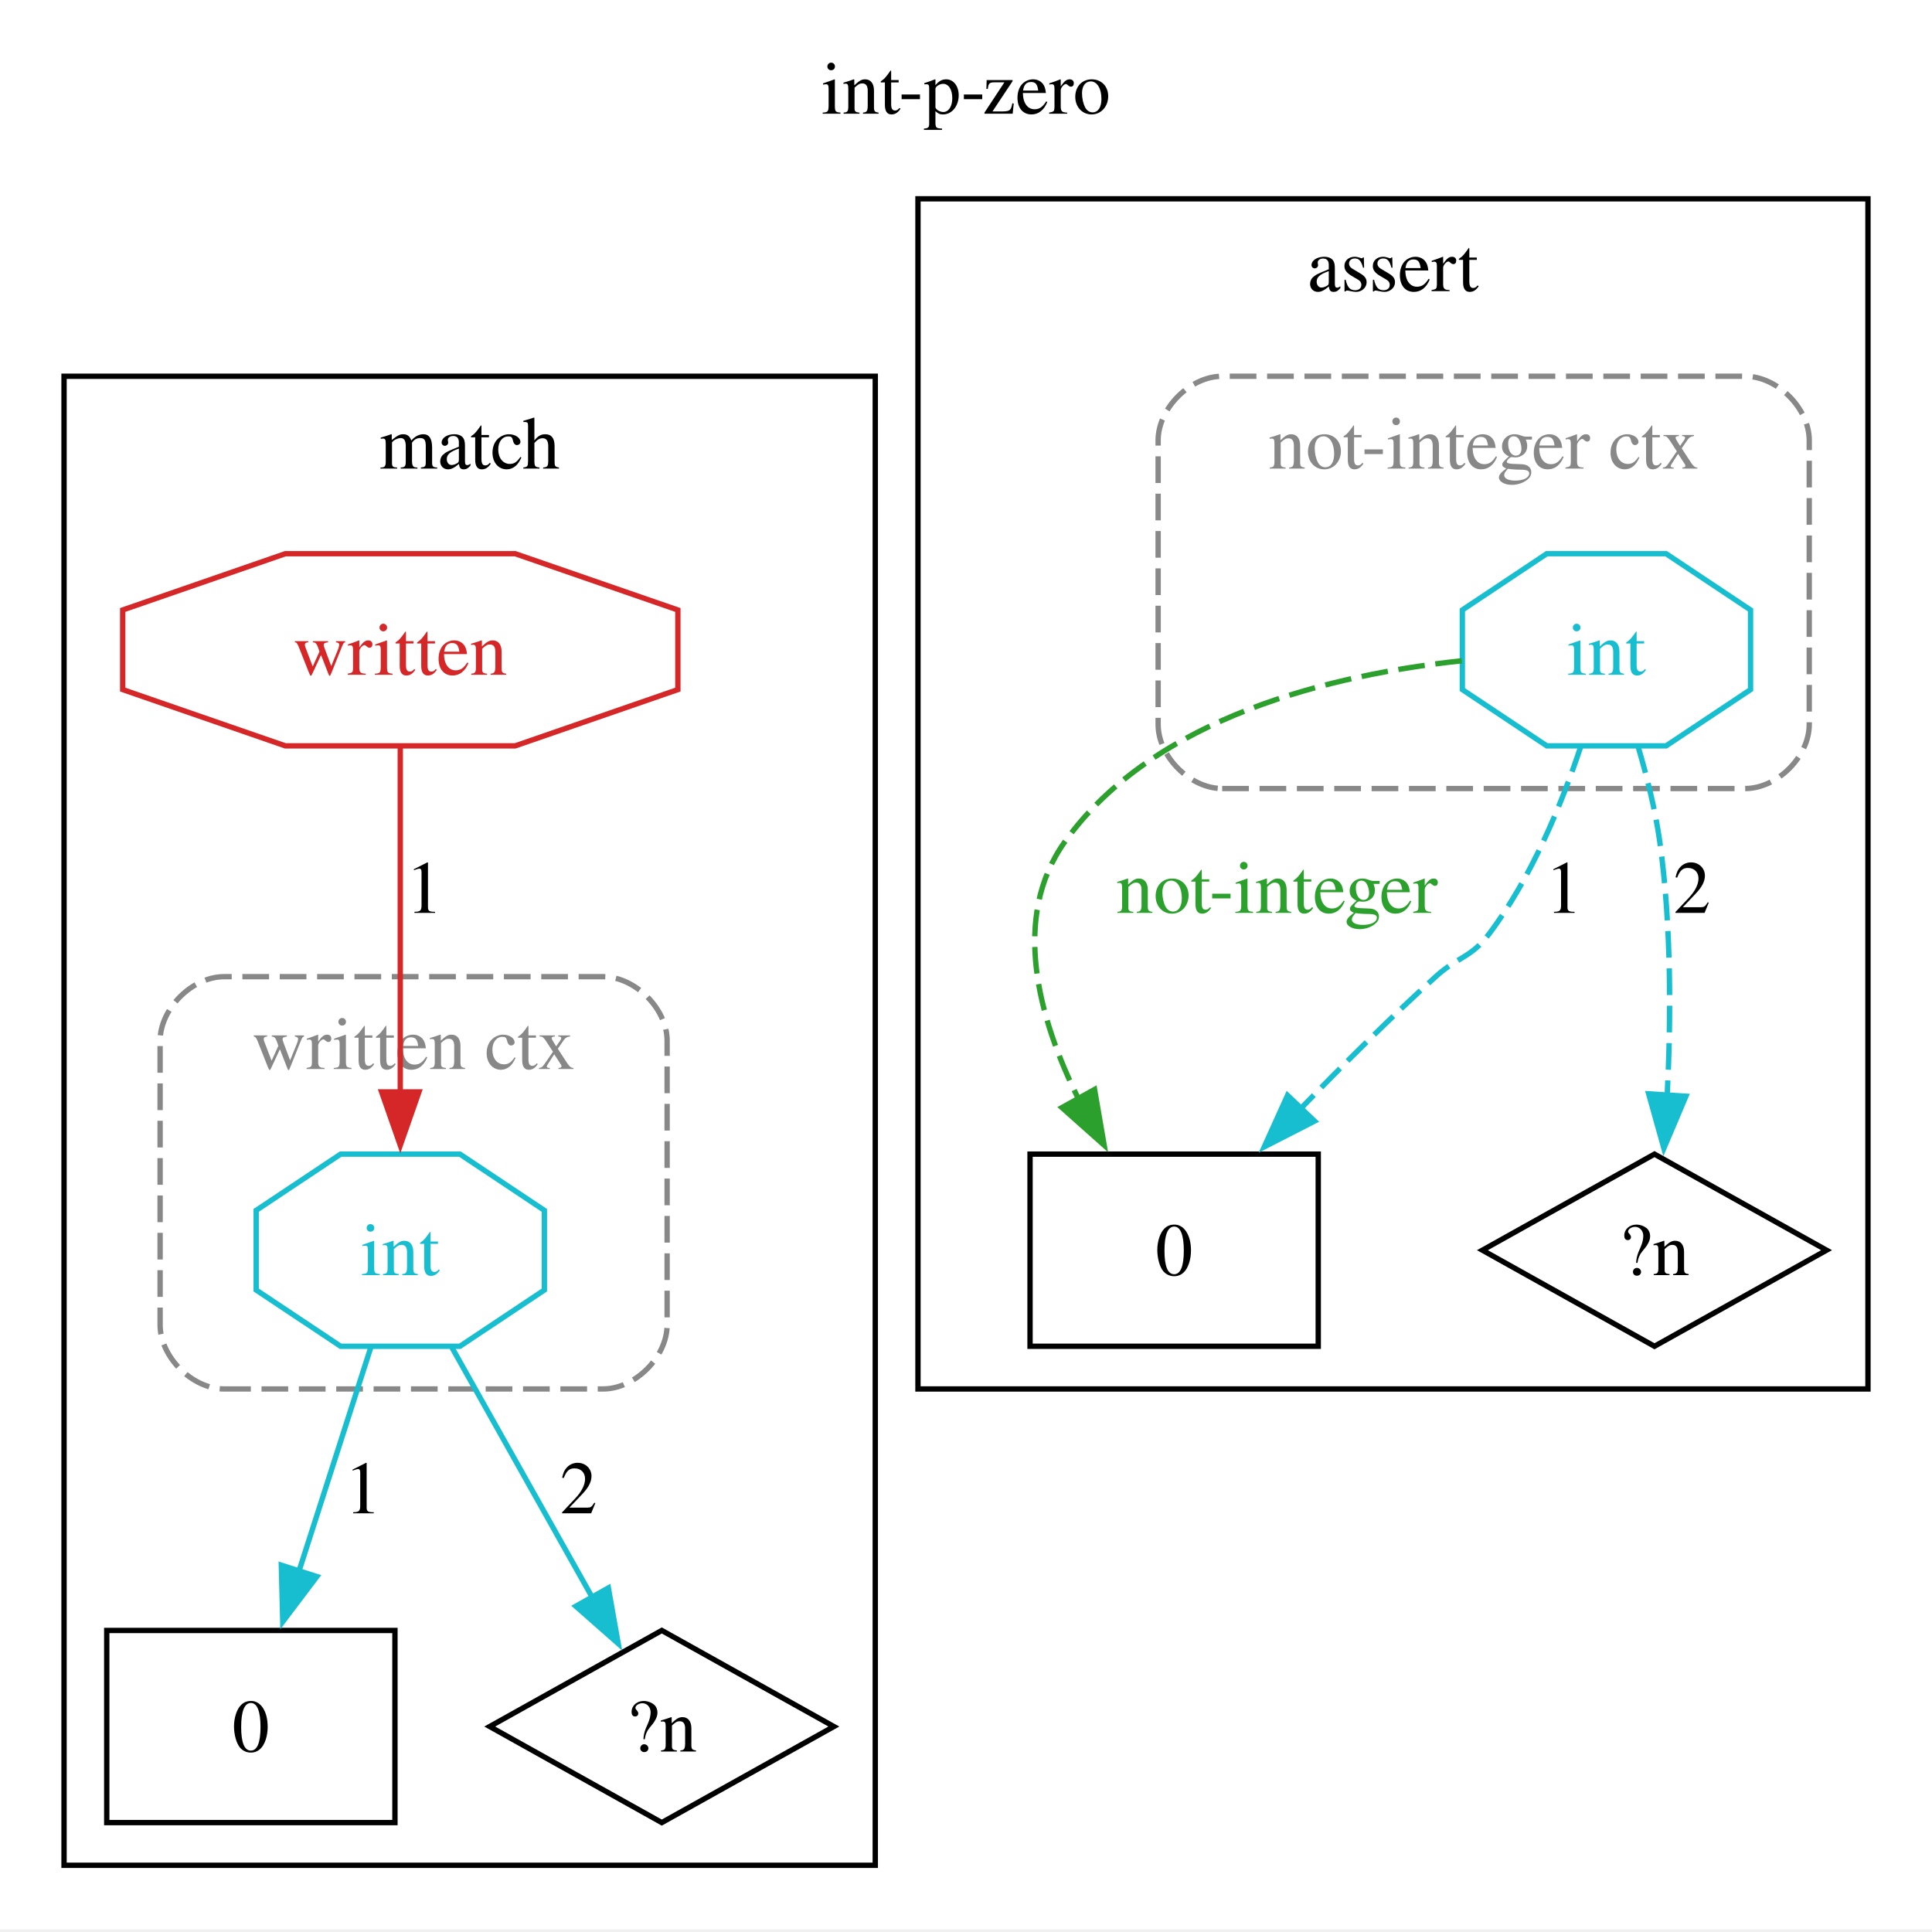
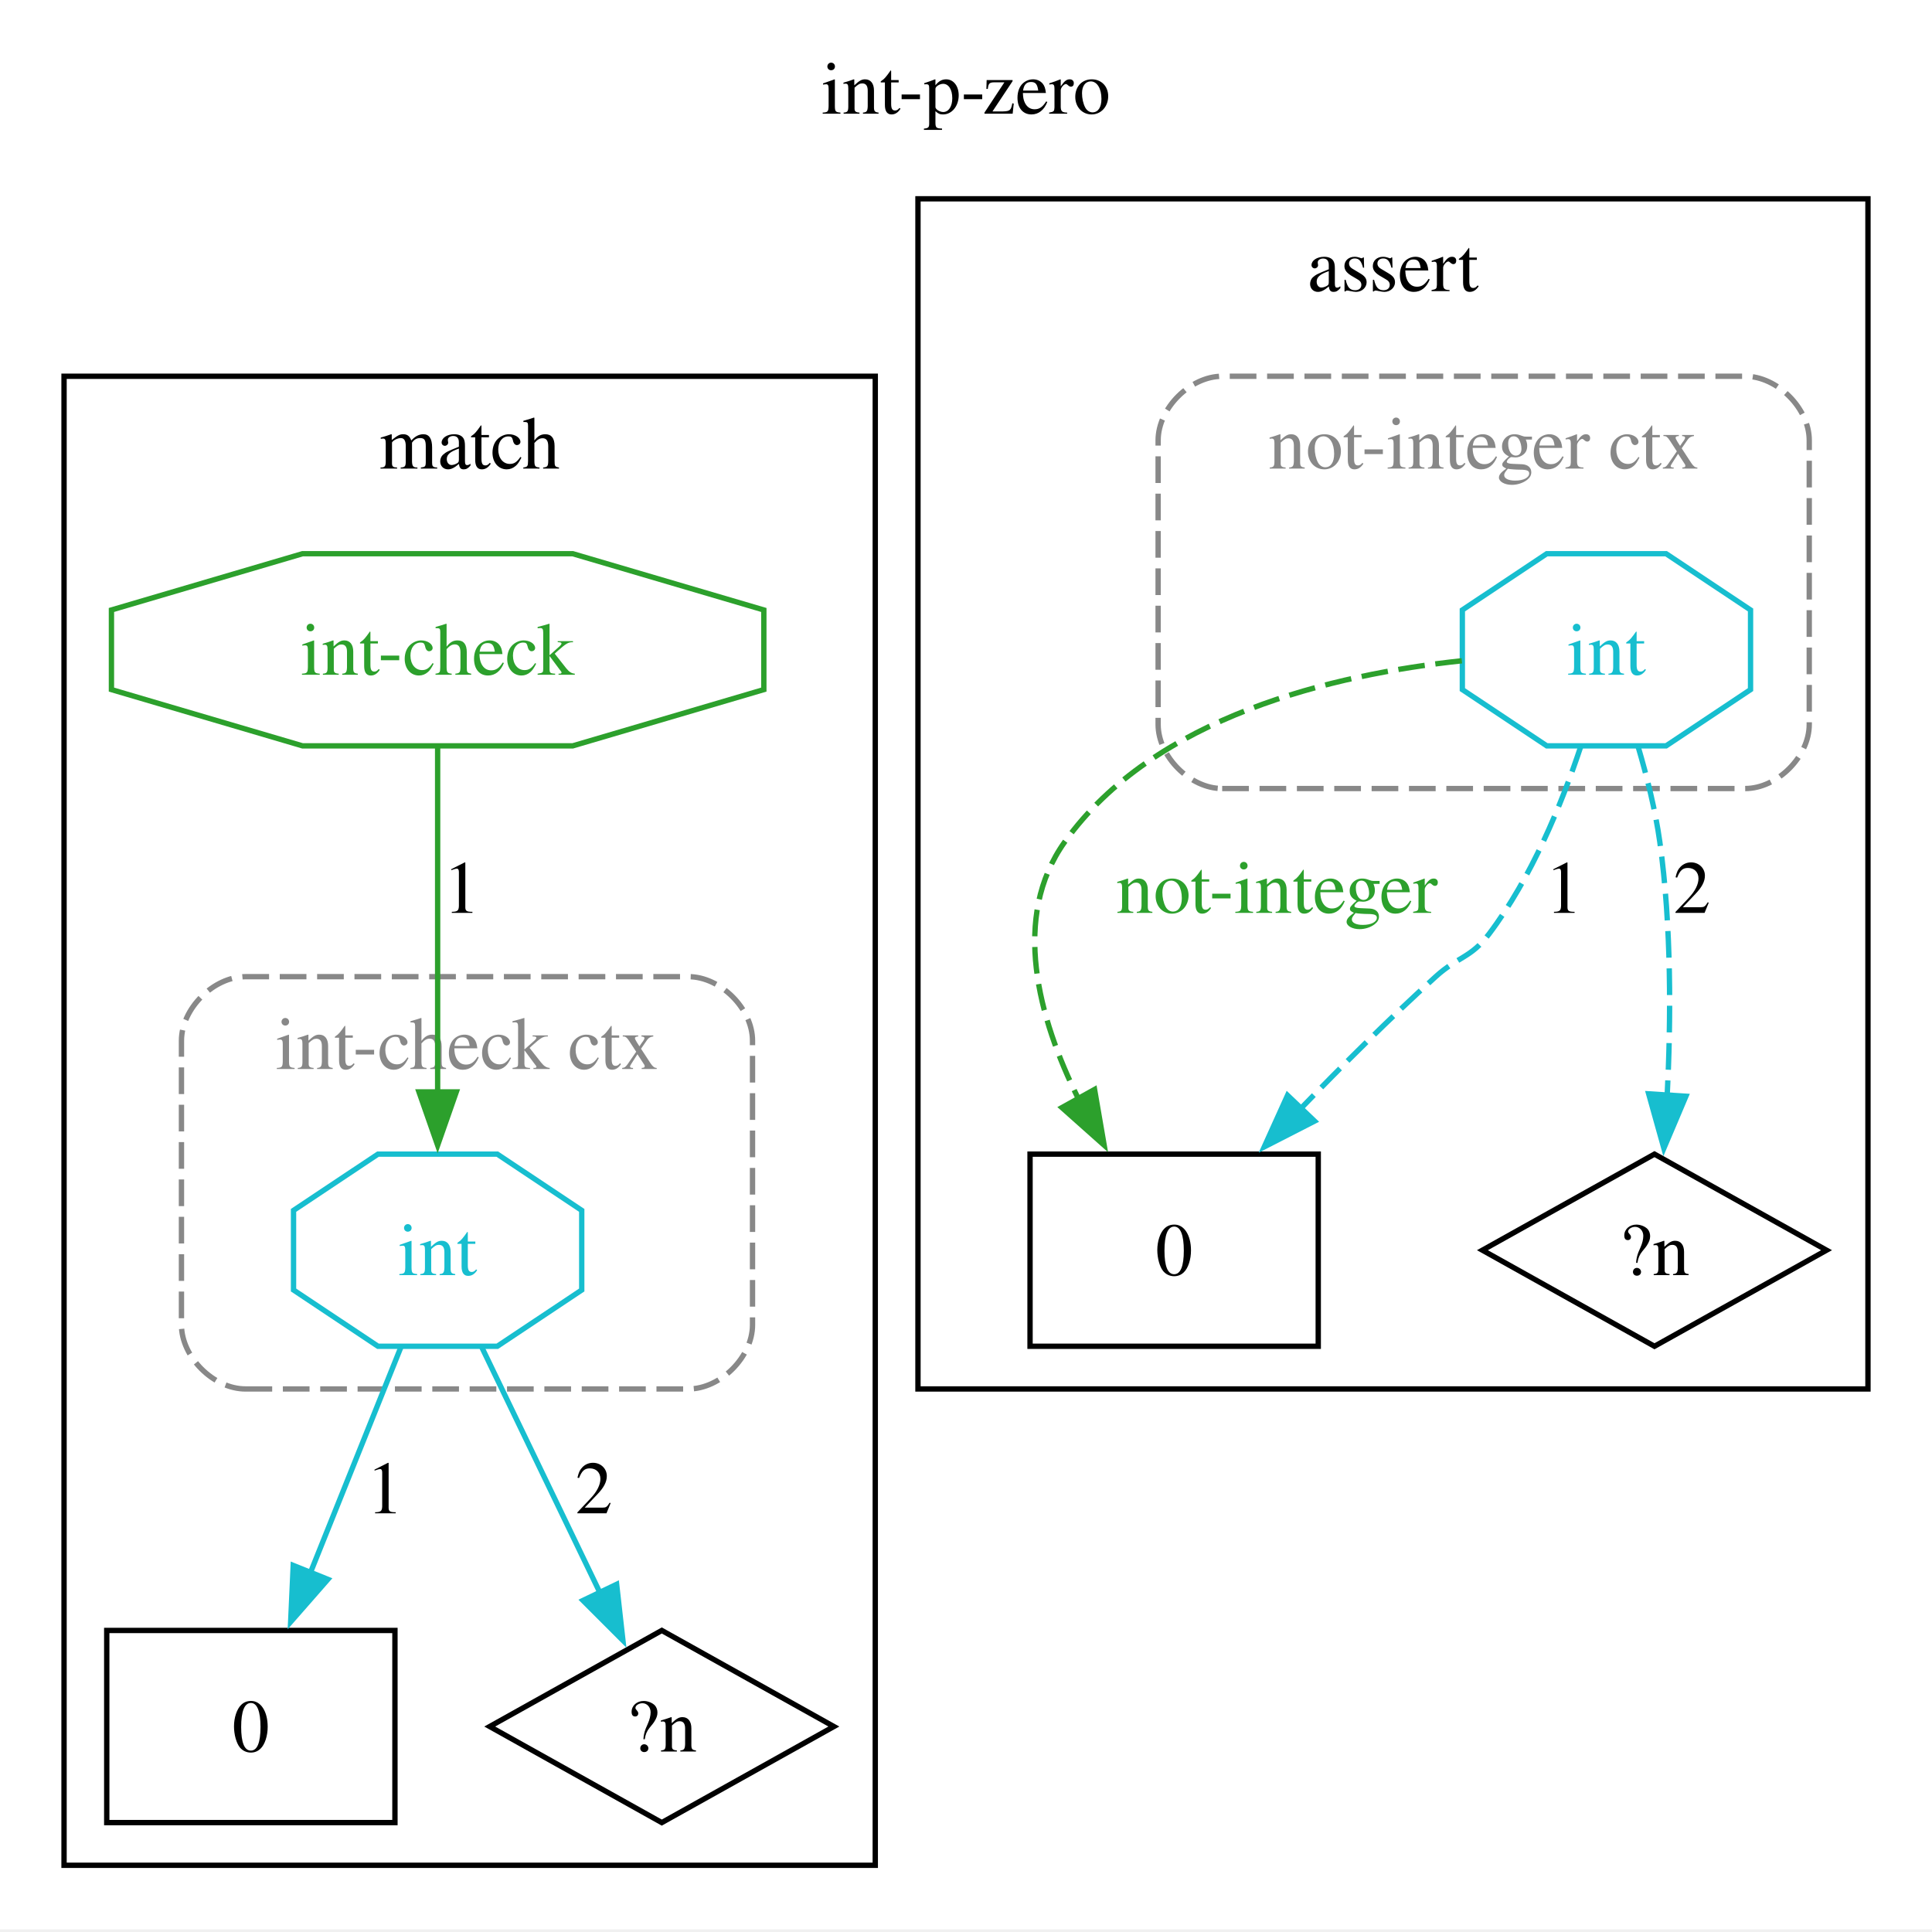
<svg xmlns="http://www.w3.org/2000/svg" width="362pt" height="362pt" viewBox="0.00 0.00 362.00 362.00">
  <g id="graph0" class="graph" transform="scale(1 1) rotate(0) translate(4 357.5)">
    <polygon fill="white" stroke="none" points="-4,4 -4,-357.5 358,-357.5 358,4 -4,4" />
    <text xml:space="preserve" text-anchor="middle" x="177" y="-336.2" font-family="Times,serif" font-size="14.00">int-p-zero</text>
    <g id="clust1" class="cluster">
      <polygon fill="none" stroke="black" points="8,-8 8,-287 160,-287 160,-8 8,-8" />
      <text xml:space="preserve" text-anchor="middle" x="84" y="-269.7" font-family="Times,serif" font-size="14.00">match</text>
    </g>
    <g id="clust2" class="cluster">
-       <path fill="none" stroke="#888888" stroke-dasharray="5,2" d="M38,-97.25C38,-97.25 109,-97.25 109,-97.25 115,-97.25 121,-103.25 121,-109.25 121,-109.25 121,-162.5 121,-162.5 121,-168.5 115,-174.5 109,-174.5 109,-174.5 38,-174.5 38,-174.5 32,-174.5 26,-168.5 26,-162.5 26,-162.5 26,-109.25 26,-109.25 26,-103.25 32,-97.25 38,-97.25" />
-       <text xml:space="preserve" text-anchor="middle" x="73.5" y="-157.2" font-family="Times,serif" font-size="14.00" fill="#888888">written ctx</text>
+       <path fill="none" stroke="#888888" stroke-dasharray="5,2" d="M42,-97.25C42,-97.25 125,-97.25 125,-97.25 131,-97.25 137,-103.25 137,-109.25 137,-109.25 137,-162.5 137,-162.5 137,-168.5 131,-174.5 125,-174.5 125,-174.5 42,-174.5 42,-174.5 36,-174.5 30,-168.5 30,-162.5 30,-162.5 30,-109.25 30,-109.25 30,-103.25 36,-97.25 42,-97.25" />
+       <text xml:space="preserve" text-anchor="middle" x="83.5" y="-157.2" font-family="Times,serif" font-size="14.00" fill="#888888">int-check ctx</text>
    </g>
    <g id="clust3" class="cluster">
      <polygon fill="none" stroke="black" points="168,-97.25 168,-320.25 346,-320.25 346,-97.25 168,-97.25" />
      <text xml:space="preserve" text-anchor="middle" x="257" y="-302.95" font-family="Times,serif" font-size="14.00">assert</text>
    </g>
    <g id="clust4" class="cluster">
      <path fill="none" stroke="#888888" stroke-dasharray="5,2" d="M225,-209.75C225,-209.75 323,-209.75 323,-209.75 329,-209.75 335,-215.75 335,-221.75 335,-221.75 335,-275 335,-275 335,-281 329,-287 323,-287 323,-287 225,-287 225,-287 219,-287 213,-281 213,-275 213,-275 213,-221.75 213,-221.75 213,-215.75 219,-209.75 225,-209.75" />
      <text xml:space="preserve" text-anchor="middle" x="274" y="-269.7" font-family="Times,serif" font-size="14.00" fill="#888888">not-integer ctx</text>
    </g>
    <g id="node1" class="node">
      <polygon fill="none" stroke="black" points="70,-52 16,-52 16,-16 70,-16 70,-52" />
      <text xml:space="preserve" text-anchor="middle" x="43" y="-29.32" font-family="Times,serif" font-size="14.00">0</text>
    </g>
    <g id="node2" class="node">
      <polygon fill="none" stroke="black" points="120,-52 87.76,-34 120,-16 152.24,-34 120,-52" />
      <text xml:space="preserve" text-anchor="middle" x="120" y="-29.32" font-family="Times,serif" font-size="14.00">?n</text>
    </g>
    <g id="node3" class="node">
-       <polygon fill="none" stroke="#17becf" points="98,-115.79 98,-130.71 82.18,-141.25 59.82,-141.25 44,-130.71 44,-115.79 59.82,-105.25 82.18,-105.25 98,-115.79" />
-       <text xml:space="preserve" text-anchor="middle" x="71" y="-118.58" font-family="Times,serif" font-size="14.00" fill="#17becf">int</text>
+       <polygon fill="none" stroke="#17becf" points="105,-115.79 105,-130.71 89.18,-141.25 66.82,-141.25 51,-130.71 51,-115.79 66.82,-105.25 89.18,-105.25 105,-115.79" />
+       <text xml:space="preserve" text-anchor="middle" x="78" y="-118.58" font-family="Times,serif" font-size="14.00" fill="#17becf">int</text>
    </g>
    <g id="edge2" class="edge">
-       <path fill="none" stroke="#17becf" d="M65.47,-105.01C61.63,-93.06 56.44,-76.88 52.01,-63.08" />
-       <polygon fill="#17becf" stroke="#17becf" points="55.37,-62.1 48.98,-53.64 48.71,-64.23 55.37,-62.1" />
-       <text xml:space="preserve" text-anchor="middle" x="64.01" y="-73.95" font-family="Times,serif" font-size="14.00">1</text>
+       <path fill="none" stroke="#17becf" d="M71.09,-105.01C66.24,-92.94 59.67,-76.56 54.1,-62.67" />
+       <polygon fill="#17becf" stroke="#17becf" points="57.44,-61.58 50.46,-53.61 50.94,-64.19 57.44,-61.58" />
+       <text xml:space="preserve" text-anchor="middle" x="68.13" y="-73.95" font-family="Times,serif" font-size="14.00">1</text>
    </g>
    <g id="edge3" class="edge">
-       <path fill="none" stroke="#17becf" d="M80.68,-105.01C88.22,-91.58 98.76,-72.81 107.03,-58.09" />
-       <polygon fill="#17becf" stroke="#17becf" points="109.99,-59.97 111.84,-49.54 103.89,-56.54 109.99,-59.97" />
-       <text xml:space="preserve" text-anchor="middle" x="104.39" y="-73.95" font-family="Times,serif" font-size="14.00">2</text>
+       <path fill="none" stroke="#17becf" d="M86.3,-105.01C92.62,-91.87 101.41,-73.62 108.43,-59.04" />
+       <polygon fill="#17becf" stroke="#17becf" points="111.54,-60.65 112.72,-50.13 105.23,-57.62 111.54,-60.65" />
+       <text xml:space="preserve" text-anchor="middle" x="107.26" y="-73.95" font-family="Times,serif" font-size="14.00">2</text>
    </g>
    <g id="node4" class="node">
-       <polygon fill="none" stroke="#d62728" points="123.01,-228.29 123.01,-243.21 92.54,-253.75 49.46,-253.75 18.99,-243.21 18.99,-228.29 49.46,-217.75 92.54,-217.75 123.01,-228.29" />
-       <text xml:space="preserve" text-anchor="middle" x="71" y="-231.07" font-family="Times,serif" font-size="14.00" fill="#d62728">written</text>
+       <polygon fill="none" stroke="#2ca02c" points="139.12,-228.29 139.12,-243.21 103.32,-253.75 52.68,-253.75 16.88,-243.21 16.88,-228.29 52.68,-217.75 103.32,-217.75 139.12,-228.29" />
+       <text xml:space="preserve" text-anchor="middle" x="78" y="-231.07" font-family="Times,serif" font-size="14.00" fill="#2ca02c">int-check</text>
    </g>
    <g id="edge1" class="edge">
-       <path fill="none" stroke="#d62728" d="M71,-217.48C71,-200.21 71,-173.34 71,-152.87" />
-       <polygon fill="#d62728" stroke="#d62728" points="74.5,-152.91 71,-142.91 67.5,-152.91 74.5,-152.91" />
-       <text xml:space="preserve" text-anchor="middle" x="75.5" y="-186.45" font-family="Times,serif" font-size="14.00">1</text>
+       <path fill="none" stroke="#2ca02c" d="M78,-217.48C78,-200.21 78,-173.34 78,-152.87" />
+       <polygon fill="#2ca02c" stroke="#2ca02c" points="81.5,-152.91 78,-142.91 74.5,-152.91 81.5,-152.91" />
+       <text xml:space="preserve" text-anchor="middle" x="82.5" y="-186.45" font-family="Times,serif" font-size="14.00">1</text>
    </g>
    <g id="node5" class="node">
      <polygon fill="none" stroke="black" points="243,-141.25 189,-141.25 189,-105.25 243,-105.25 243,-141.25" />
      <text xml:space="preserve" text-anchor="middle" x="216" y="-118.58" font-family="Times,serif" font-size="14.00">0</text>
    </g>
    <g id="node6" class="node">
      <polygon fill="none" stroke="black" points="306,-141.25 273.76,-123.25 306,-105.25 338.24,-123.25 306,-141.25" />
      <text xml:space="preserve" text-anchor="middle" x="306" y="-118.58" font-family="Times,serif" font-size="14.00">?n</text>
    </g>
    <g id="node7" class="node">
      <polygon fill="none" stroke="#17becf" points="324,-228.29 324,-243.21 308.18,-253.75 285.82,-253.75 270,-243.21 270,-228.29 285.82,-217.75 308.18,-217.75 324,-228.29" />
      <text xml:space="preserve" text-anchor="middle" x="297" y="-231.07" font-family="Times,serif" font-size="14.00" fill="#17becf">int</text>
    </g>
    <g id="edge4" class="edge">
      <path fill="none" stroke="#2ca02c" stroke-dasharray="5,2" d="M269.9,-233.69C245.94,-231.14 212.27,-223.27 195.5,-199.75 185.44,-185.64 190.5,-166.85 198.1,-151.54" />
      <polygon fill="#2ca02c" stroke="#2ca02c" points="201.09,-153.37 202.89,-142.92 194.97,-149.97 201.09,-153.37" />
      <text xml:space="preserve" text-anchor="middle" x="235.25" y="-186.45" font-family="Times,serif" font-size="14.00" fill="#2ca02c">not-integer</text>
    </g>
    <g id="edge5" class="edge">
      <path fill="none" stroke="#17becf" stroke-dasharray="5,2" d="M292.19,-217.63C288.61,-206.84 282.95,-193.02 275,-182.5 271.57,-177.96 269.22,-178.32 265,-174.5 256.42,-166.73 247.46,-157.8 239.59,-149.65" />
      <polygon fill="#17becf" stroke="#17becf" points="242.31,-147.44 232.88,-142.61 237.25,-152.27 242.31,-147.44" />
      <text xml:space="preserve" text-anchor="middle" x="289.01" y="-186.45" font-family="Times,serif" font-size="14.00">1</text>
    </g>
    <g id="edge6" class="edge">
      <path fill="none" stroke="#17becf" stroke-dasharray="5,2" d="M302.96,-217.51C304.61,-211.91 306.18,-205.63 307,-199.75 309.2,-184.03 309.1,-166.29 308.37,-151.96" />
      <polygon fill="#17becf" stroke="#17becf" points="311.89,-152.1 307.76,-142.35 304.91,-152.55 311.89,-152.1" />
      <text xml:space="preserve" text-anchor="middle" x="313.01" y="-186.45" font-family="Times,serif" font-size="14.00">2</text>
    </g>
  </g>
</svg>
